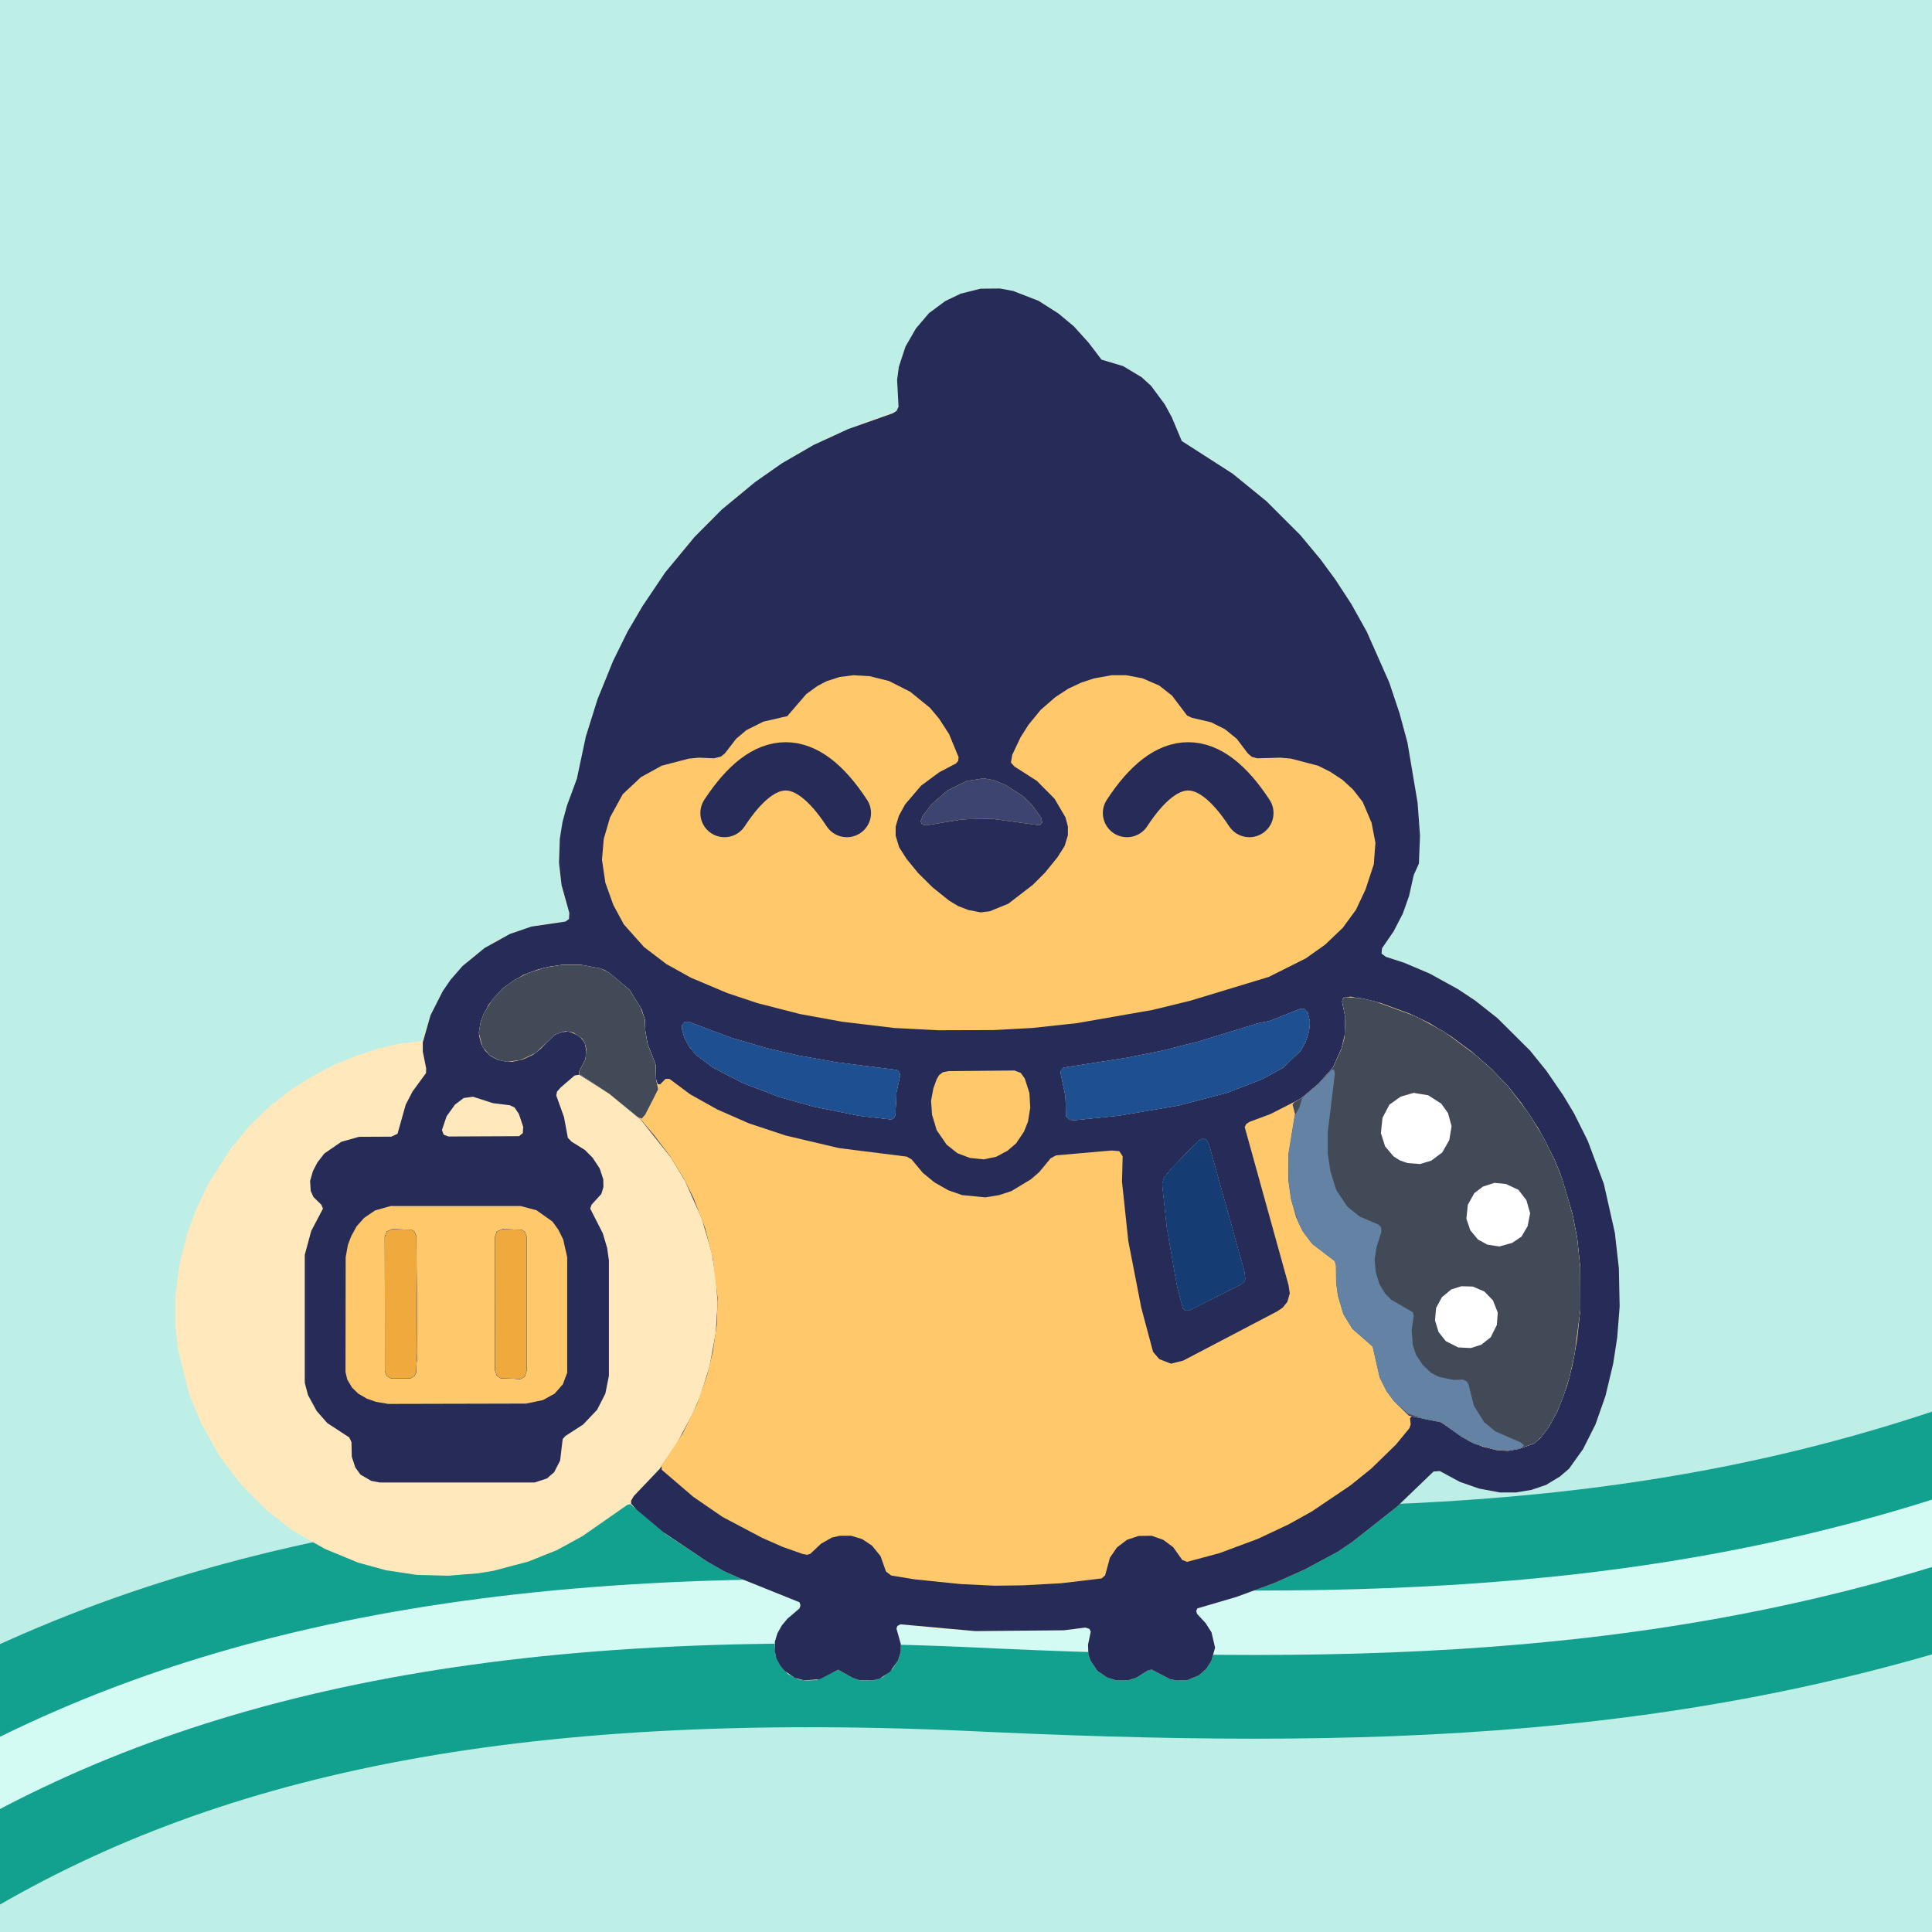
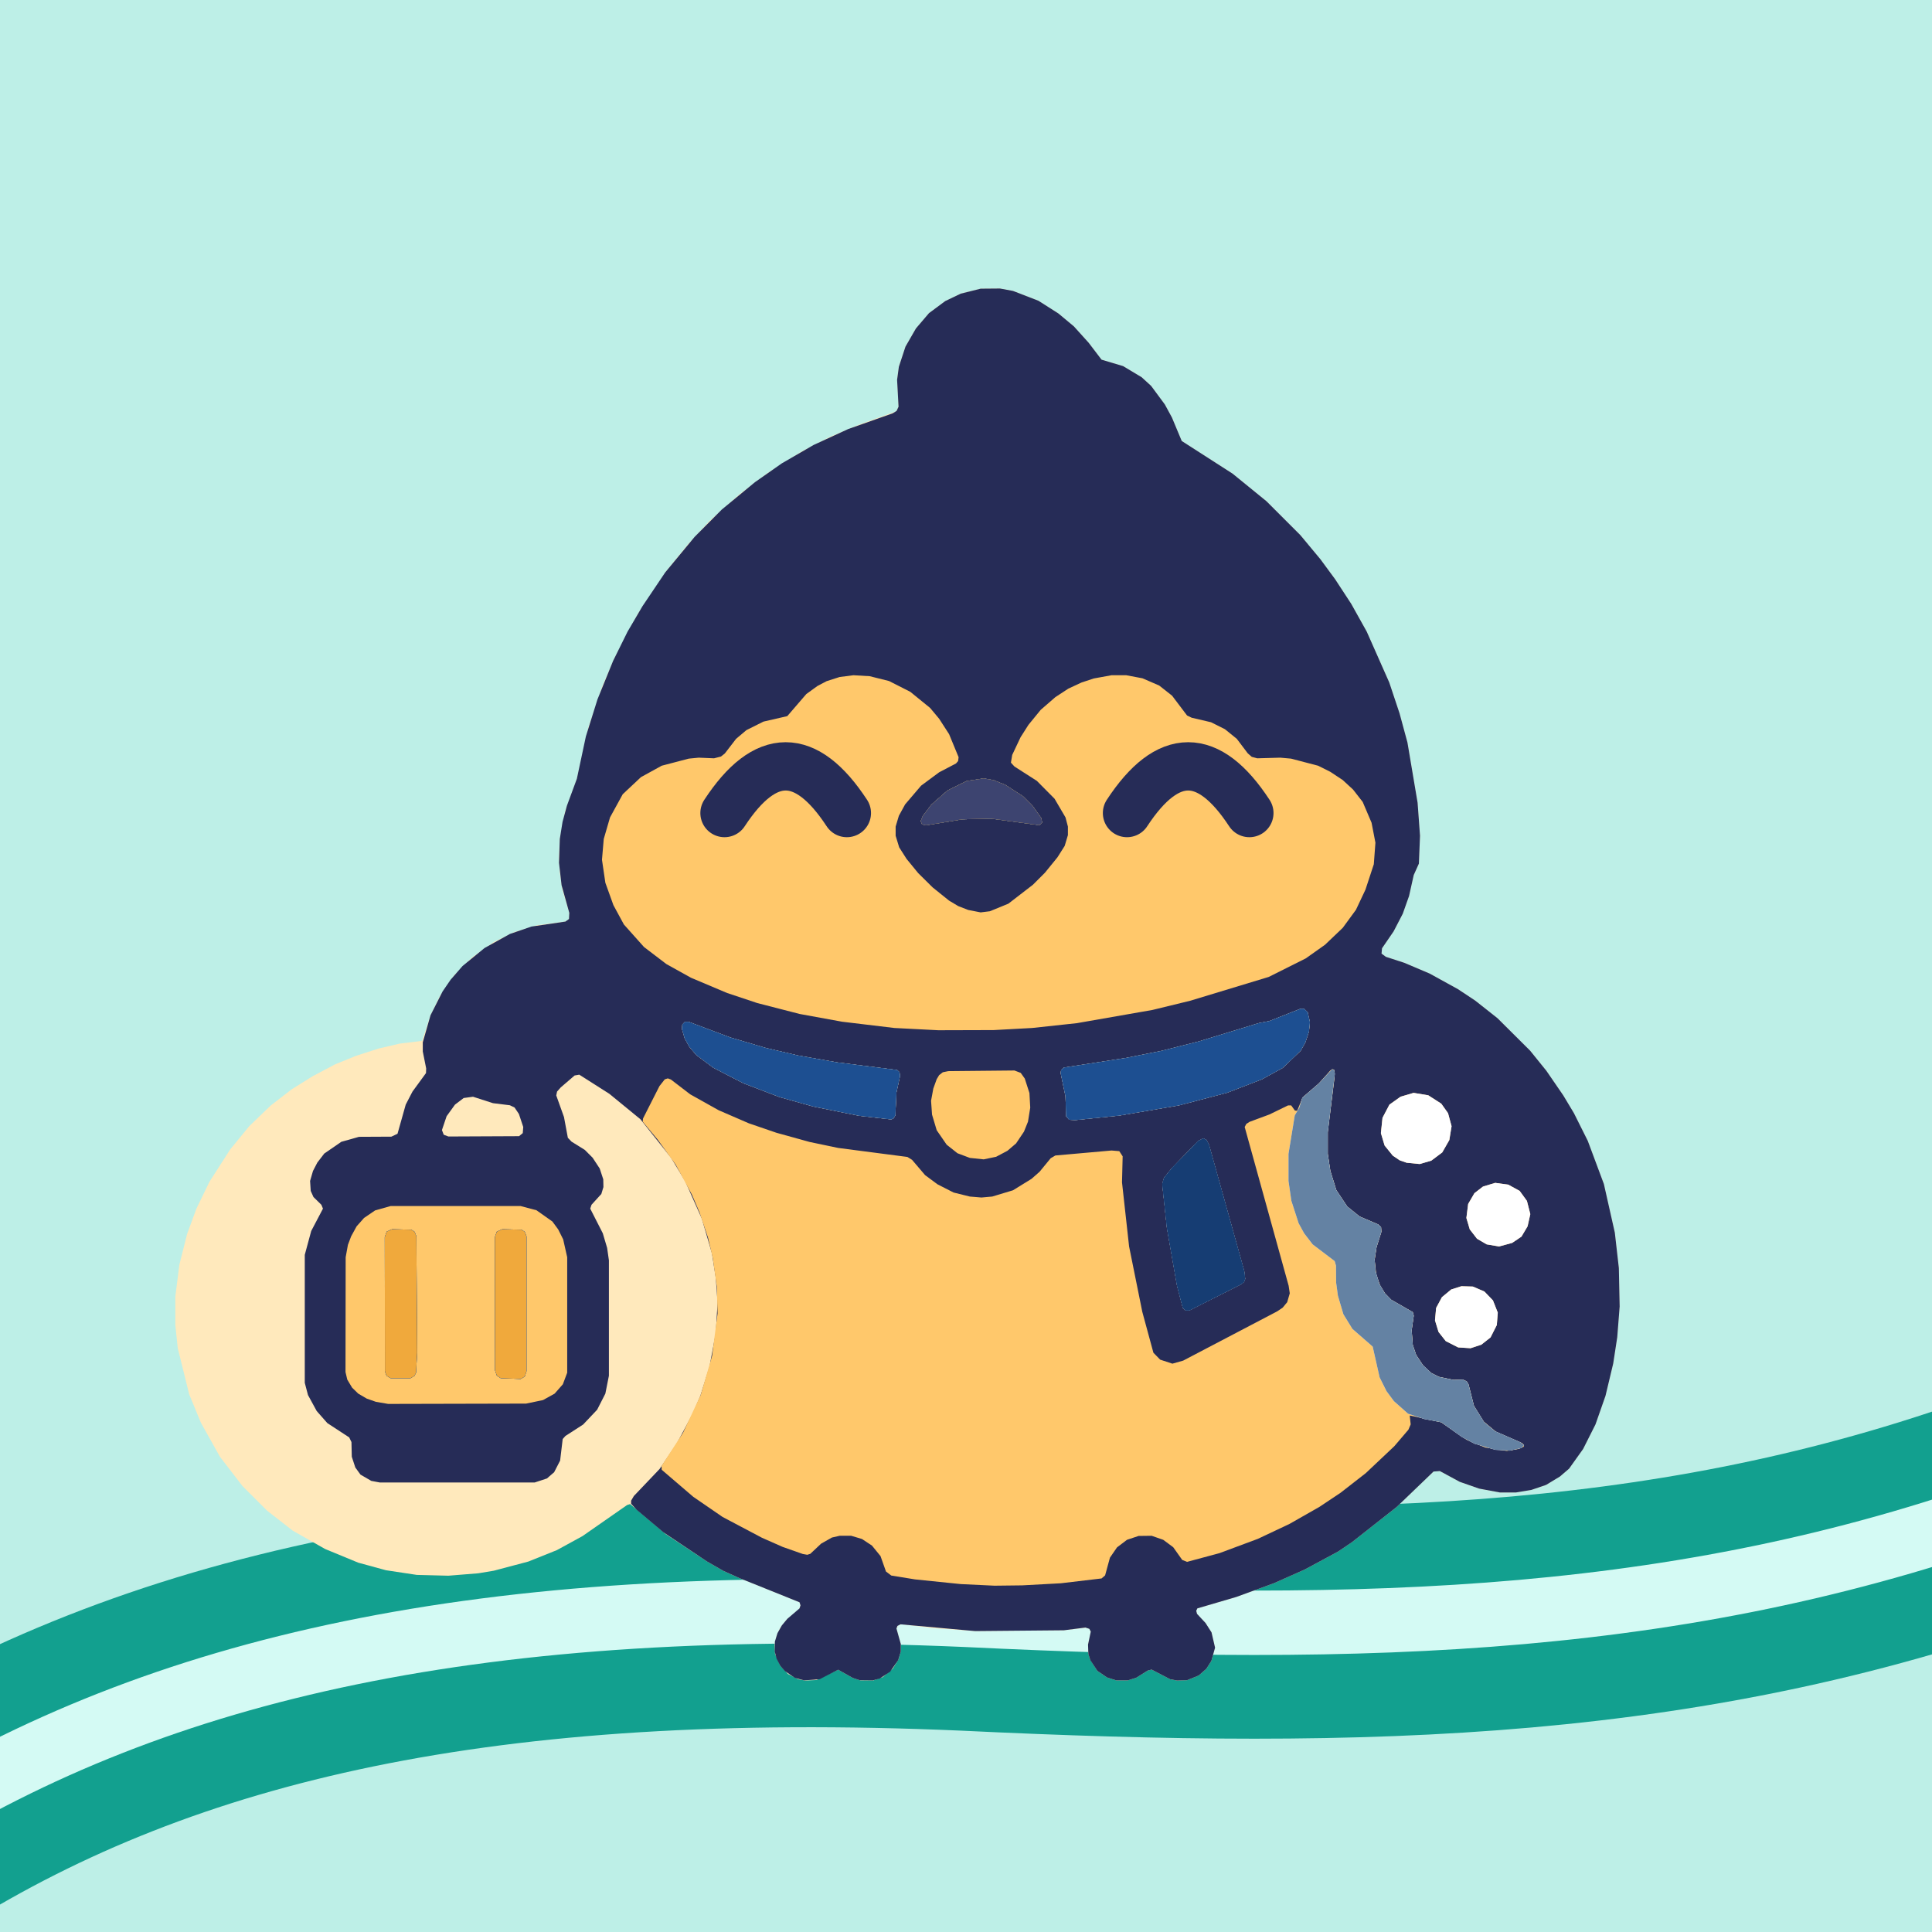
<svg xmlns="http://www.w3.org/2000/svg" width="120" height="120" viewBox="0 0 120 120">
  <rect x="0" y="0" width="120" height="120" fill="#BDEFE7" />
  <path d="M-6 113.5 C10 103.5 30 99 60 100.3 C85 101.5 105 101 126 93.2" stroke="#12A08F" stroke-width="14.4" fill="none" stroke-linecap="round" />
  <path d="M-6 113.5 C10 103.5 30 99 60 100.3 C85 101.5 105 101 126 93.2" stroke="#D4FAF4" stroke-width="4" fill="none" stroke-linecap="round" />
  <path d="M73.73 104.36 L73.11 104.38 L72.68 104.3 L71.53 103.7 L71.29 103.76 L70.57 104.21 L70.05 104.37 L69.33 104.37 L68.76 104.19 L68.16 103.78 L67.7 103.06 L67.59 102.68 L67.58 102.15 L67.75 101.34 L67.66 101.17 L67.46 101.1 L66.08 101.26 L60.57 101.31 L57.89 101.12 L56.03 100.89 L55.79 100.94 L55.68 101.15 L55.95 102.11 L55.95 102.58 L55.81 103.06 L55.45 103.65 L54.83 104.17 L54.26 104.37 L53.44 104.37 L52.97 104.22 L52.06 103.71 L50.72 104.35 L50 104.38 L49.57 104.3 L48.95 103.98 L48.47 103.48 L48.14 102.73 L48.11 102.15 L48.22 101.63 L48.46 101.1 L48.88 100.57 L49.63 99.95 L49.72 99.71 L49.66 99.52 L45.93 98.02 L44.93 97.57 L43.92 96.99 L41.34 95.28 L39.14 93.42 L38.95 93.48 L36.18 95.41 L34.59 96.28 L32.82 96.99 L30.67 97.56 L29.71 97.72 L27.85 97.87 L25.89 97.82 L23.97 97.53 L22.25 97.06 L20.19 96.21 L18.18 95.07 L16.59 93.83 L15.06 92.3 L13.66 90.48 L12.48 88.37 L11.75 86.6 L11.04 83.73 L10.89 82.3 L10.89 80.53 L11.14 78.56 L11.62 76.65 L12.2 75.07 L13.01 73.4 L14.3 71.39 L15.48 69.95 L16.82 68.66 L18.13 67.65 L19.43 66.84 L20.81 66.11 L22.11 65.58 L23.54 65.12 L24.83 64.82 L26.22 64.65 L26.74 63.06 L27.32 61.87 L28.21 60.57 L29.33 59.46 L30.67 58.51 L31.96 57.89 L33.4 57.46 L35.12 57.24 L35.34 57.08 L35.36 56.7 L34.93 55.26 L34.77 54.21 L34.71 53.3 L34.77 52.11 L35.1 50.38 L35.83 48.37 L36.55 45.17 L37.41 42.63 L38.17 40.86 L39.61 38.13 L41.43 35.41 L42.73 33.81 L44.09 32.34 L45.93 30.7 L47.66 29.39 L49.81 28.03 L51.58 27.12 L53.4 26.36 L55.66 25.55 L55.81 25.26 L55.72 23.54 L55.84 22.73 L56.24 21.53 L56.89 20.4 L57.7 19.45 L58.71 18.7 L59.67 18.24 L60.91 17.93 L62.11 17.92 L62.92 18.07 L64.5 18.68 L65.74 19.47 L66.7 20.27 L67.62 21.29 L68.42 22.34 L69.76 22.74 L70.91 23.43 L71.5 23.97 L72.35 25.12 L72.79 25.93 L73.4 27.39 L76.56 29.42 L78.66 31.13 L80.77 33.24 L82.01 34.73 L82.93 35.98 L83.93 37.51 L84.89 39.23 L86.29 42.39 L86.93 44.31 L87.42 46.12 L88.05 49.86 L88.2 51.91 L88.13 53.64 L87.81 54.35 L87.52 55.65 L87.13 56.75 L86.56 57.85 L85.84 58.9 L85.81 59.23 L86.08 59.43 L87.22 59.8 L88.8 60.47 L90.56 61.44 L91.63 62.15 L93.01 63.24 L95.04 65.26 L96.05 66.51 L97.1 68.04 L97.76 69.14 L98.62 70.86 L99.62 73.54 L100.3 76.56 L100.55 78.76 L100.6 81.15 L100.45 83.06 L100.2 84.69 L99.72 86.7 L99.1 88.47 L98.33 90 L97.46 91.22 L96.89 91.71 L96.03 92.23 L95.12 92.54 L94.16 92.7 L93.16 92.7 L91.87 92.46 L90.67 92.04 L89.43 91.37 L89.04 91.4 L86.75 93.6 L83.97 95.79 L83.11 96.37 L81.05 97.48 L79.14 98.33 L76.79 99.19 L74.37 99.9 L74.3 100.05 L74.35 100.24 L74.88 100.81 L75.25 101.39 L75.47 102.34 L75.24 103.16 L74.93 103.65 L74.45 104.07 Z" fill="#FFE9BC" fill-rule="evenodd" />
  <path d="M73.73 104.36 L73.11 104.38 L72.68 104.3 L71.53 103.7 L71.29 103.76 L70.57 104.21 L70.05 104.37 L69.33 104.37 L68.76 104.19 L68.16 103.78 L67.72 103.11 L67.6 102.73 L67.58 102.15 L67.75 101.34 L67.66 101.17 L67.42 101.09 L66.08 101.26 L60.57 101.31 L55.93 100.89 L55.74 100.99 L55.68 101.15 L55.95 102.11 L55.95 102.58 L55.79 103.11 L55.29 103.83 L54.64 104.26 L54.21 104.37 L53.4 104.36 L52.97 104.22 L52.06 103.71 L50.91 104.3 L49.95 104.37 L49.38 104.22 L48.76 103.8 L48.47 103.48 L48.23 103.01 L48.12 102.58 L48.13 101.96 L48.29 101.44 L48.56 100.96 L48.9 100.55 L49.66 99.9 L49.72 99.71 L49.66 99.52 L45.93 98.02 L44.93 97.57 L43.92 96.99 L41.2 95.17 L39.55 93.78 L39.2 93.4 L39.2 93.21 L39.37 92.92 L40.97 91.24 L42.03 89.67 L43.03 87.8 L43.5 86.7 L44.07 84.88 L44.46 82.78 L44.57 80.91 L44.46 79.38 L44.22 77.85 L43.59 75.69 L42.55 73.35 L41.68 71.91 L39.78 69.52 L37.85 67.94 L35.98 66.75 L35.69 66.8 L34.83 67.54 L34.6 67.8 L34.55 68.04 L35.03 69.38 L35.27 70.67 L35.5 70.91 L36.32 71.42 L36.81 71.91 L37.25 72.58 L37.47 73.25 L37.48 73.73 L37.35 74.16 L36.74 74.83 L36.66 75.07 L37.44 76.6 L37.71 77.51 L37.82 78.28 L37.82 85.45 L37.6 86.56 L37.09 87.56 L36.22 88.48 L35.12 89.19 L34.95 89.38 L34.79 90.72 L34.42 91.44 L33.97 91.83 L33.21 92.08 L23.59 92.08 L23.06 91.98 L22.39 91.59 L22.07 91.15 L21.85 90.48 L21.83 89.57 L21.69 89.28 L20.33 88.39 L19.67 87.64 L19.13 86.65 L18.93 85.89 L18.93 77.94 L19.33 76.46 L20.06 75.07 L19.96 74.83 L19.47 74.35 L19.3 73.97 L19.26 73.35 L19.44 72.73 L19.71 72.21 L20.14 71.65 L21.2 70.92 L22.3 70.61 L24.31 70.6 L24.69 70.42 L25.2 68.61 L25.62 67.8 L26.46 66.65 L26.47 66.36 L26.26 65.31 L26.26 64.74 L26.74 63.06 L27.49 61.58 L27.99 60.85 L28.73 60 L30.1 58.88 L31.67 58.01 L33.01 57.55 L35.12 57.24 L35.34 57.08 L35.36 56.7 L34.88 54.98 L34.72 53.59 L34.77 52.11 L34.94 51.05 L35.21 50.05 L35.83 48.37 L36.39 45.74 L37.11 43.44 L38.08 41.05 L38.98 39.23 L39.9 37.66 L41.32 35.55 L43.14 33.35 L44.83 31.65 L46.89 29.95 L48.56 28.78 L50.53 27.64 L52.68 26.65 L55.45 25.67 L55.69 25.52 L55.81 25.26 L55.72 23.59 L55.83 22.78 L56.24 21.53 L56.89 20.4 L57.7 19.45 L58.71 18.7 L59.67 18.24 L60.91 17.93 L62.11 17.92 L62.92 18.07 L64.5 18.68 L65.74 19.47 L66.7 20.27 L67.62 21.29 L68.42 22.34 L69.76 22.74 L70.91 23.43 L71.5 23.97 L72.35 25.12 L72.79 25.93 L73.4 27.39 L76.56 29.42 L78.66 31.13 L80.77 33.24 L82.01 34.73 L82.93 35.98 L83.93 37.51 L84.89 39.23 L86.29 42.39 L86.93 44.31 L87.42 46.12 L88.05 49.86 L88.2 51.91 L88.13 53.64 L87.81 54.35 L87.52 55.65 L87.13 56.75 L86.56 57.85 L85.84 58.9 L85.81 59.23 L86.08 59.43 L87.22 59.8 L88.8 60.47 L90.56 61.44 L91.63 62.15 L93.01 63.24 L95.04 65.26 L96.05 66.51 L97.1 68.04 L97.76 69.14 L98.62 70.86 L99.62 73.54 L100.3 76.56 L100.55 78.76 L100.6 81.15 L100.45 83.06 L100.2 84.69 L99.72 86.7 L99.1 88.47 L98.33 90 L97.46 91.22 L96.89 91.71 L96.03 92.23 L95.12 92.54 L94.16 92.7 L93.16 92.7 L91.87 92.46 L90.67 92.04 L89.43 91.37 L89.04 91.4 L86.75 93.6 L83.97 95.79 L83.11 96.37 L81.05 97.48 L79.14 98.33 L76.79 99.19 L74.37 99.9 L74.3 100.05 L74.35 100.24 L74.88 100.81 L75.25 101.39 L75.47 102.34 L75.24 103.16 L74.93 103.65 L74.45 104.07 Z M32.24 70.57 L32.47 70.38 L32.5 70 L32.23 69.19 L31.96 68.79 L31.67 68.65 L30.62 68.52 L29.38 68.12 L28.8 68.2 L28.26 68.61 L27.74 69.33 L27.45 70.19 L27.56 70.48 L27.85 70.59 Z" fill="#262C57" fill-rule="evenodd" />
-   <path d="M61.72 63.98 L58.28 63.99 L55.55 63.85 L52.3 63.46 L49.67 62.98 L47.03 62.3 L45.17 61.68 L42.92 60.73 L41.39 59.88 L40 58.82 L38.75 57.42 L38.1 56.22 L37.6 54.83 L37.39 53.4 L37.5 52.11 L37.89 50.77 L38.68 49.33 L39.81 48.27 L41.1 47.56 L42.78 47.12 L43.4 47.06 L44.35 47.1 L44.78 46.99 L45.02 46.8 L45.72 45.89 L46.36 45.35 L47.42 44.82 L48.9 44.48 L50.08 43.11 L50.77 42.61 L51.34 42.31 L52.15 42.05 L53.01 41.94 L54.02 42 L55.22 42.3 L56.54 42.97 L57.77 43.97 L58.33 44.64 L58.95 45.6 L59.54 47.03 L59.51 47.27 L59.38 47.42 L58.33 47.97 L57.21 48.8 L56.22 49.96 L55.83 50.67 L55.63 51.34 L55.63 51.91 L55.85 52.63 L56.31 53.35 L57.03 54.23 L57.93 55.12 L58.95 55.94 L59.52 56.28 L60.14 56.52 L60.91 56.67 L61.48 56.6 L62.63 56.13 L64.16 54.95 L64.9 54.21 L65.68 53.25 L66.13 52.54 L66.33 51.87 L66.33 51.34 L66.18 50.77 L65.5 49.61 L64.4 48.5 L63.01 47.61 L62.79 47.37 L62.87 46.89 L63.39 45.79 L63.88 45.02 L64.64 44.09 L65.55 43.3 L66.36 42.77 L67.18 42.39 L67.94 42.14 L69.04 41.94 L69.95 41.94 L70.96 42.13 L72 42.58 L72.8 43.21 L73.73 44.44 L74.02 44.58 L75.22 44.86 L76.08 45.29 L76.82 45.89 L77.5 46.79 L77.75 47.01 L78.09 47.1 L79.52 47.06 L80.19 47.12 L81.87 47.56 L82.63 47.94 L83.4 48.45 L84.04 49.04 L84.64 49.81 L85.19 51.1 L85.43 52.34 L85.33 53.68 L84.81 55.26 L84.22 56.51 L83.4 57.63 L82.3 58.68 L81.1 59.53 L78.8 60.68 L73.92 62.16 L71.58 62.73 L66.89 63.55 L64.11 63.85 Z M64.55 51.25 L61.53 50.84 L59.76 50.89 L57.51 51.26 L57.27 51.2 L57.19 51 L57.32 50.68 L57.85 49.98 L58.85 49.1 L60.05 48.51 L61.1 48.35 L61.72 48.46 L62.44 48.75 L63.54 49.46 L64.13 50.05 L64.67 50.81 L64.73 51.1 Z M63.49 98.47 L61.77 98.49 L59.67 98.39 L56.84 98.1 L55.36 97.86 L55.03 97.61 L54.69 96.65 L54.16 96 L53.54 95.59 L52.87 95.39 L52.15 95.39 L51.67 95.5 L51 95.88 L50.33 96.51 L50.14 96.57 L49.86 96.52 L48.61 96.08 L47.32 95.51 L44.88 94.22 L43.06 92.97 L41.1 91.29 L41.09 91.05 L42.4 89.04 L43.29 87.22 L43.91 85.45 L44.27 83.97 L44.52 82.3 L44.57 80.62 L44.27 78.13 L43.79 76.27 L43.09 74.45 L42.49 73.23 L41.63 71.83 L40.64 70.53 L39.81 69.54 L38.9 68.74 L37.46 67.66 L35.98 66.7 L35.97 66.56 L36.36 65.79 L36.43 65.36 L36.32 64.78 L35.98 64.34 L35.31 64.06 L34.74 64.13 L34.34 64.35 L33.61 65.12 L33.11 65.51 L32.49 65.8 L31.82 65.95 L30.91 65.82 L30.48 65.6 L30.13 65.26 L29.89 64.83 L29.75 64.31 L29.87 63.44 L30.36 62.39 L31.23 61.39 L32.49 60.56 L33.4 60.22 L34.16 60.03 L34.93 59.93 L36.08 59.93 L37.56 60.24 L39.09 61.47 L39.87 62.73 L40.06 63.35 L40.08 64.02 L40.22 64.83 L40.72 66.12 L40.75 67.03 L40.86 67.34 L41 67.35 L41.34 67.01 L41.58 67.01 L42.87 67.97 L44.55 68.91 L46.51 69.77 L48.8 70.53 L52.11 71.31 L56.32 71.84 L56.62 72.01 L57.32 72.85 L58.04 73.44 L58.9 73.93 L59.76 74.23 L61.2 74.37 L62.06 74.23 L62.82 73.98 L64.03 73.25 L64.55 72.8 L65.26 71.94 L65.6 71.76 L69.04 71.46 L69.52 71.5 L69.73 71.82 L69.69 73.4 L70.08 77.08 L70.89 81.24 L71.62 83.97 L72.01 84.42 L72.73 84.7 L73.49 84.51 L79.33 81.45 L79.67 81.22 L79.96 80.86 L80.11 80.33 L80.03 79.81 L77.31 70 L77.41 69.81 L77.61 69.68 L78.9 69.2 L80.81 68.23 L81.91 67.3 L82.78 66.33 L83.32 65.12 L83.55 64.16 L83.56 63.16 L83.36 62.2 L83.44 61.98 L83.88 61.9 L85.74 62.29 L87.56 62.96 L88.76 63.53 L90.1 64.35 L91.39 65.3 L92.65 66.41 L93.68 67.49 L94.5 68.52 L95.56 70.1 L96.56 72.04 L96.9 72.87 L97.66 75.36 L97.96 76.89 L98.15 78.71 L98.15 81.39 L97.96 83.21 L97.66 84.83 L97.33 86.08 L96.73 87.66 L96.24 88.56 L95.67 89.33 L95.26 89.67 L94.31 90 L93.64 90.12 L92.92 90.06 L92.11 89.86 L91.29 89.53 L89.47 88.32 L87.7 87.95 L87.58 88.09 L87.62 88.47 L87.54 88.71 L86.7 89.73 L85.17 91.22 L83.88 92.26 L81.48 93.88 L80.02 94.69 L78.13 95.58 L75.74 96.47 L73.73 97.01 L73.43 96.89 L72.87 96.1 L72.25 95.64 L71.53 95.39 L70.72 95.4 L70 95.64 L69.38 96.11 L68.94 96.75 L68.64 97.85 L68.42 98.04 L65.89 98.34 Z M66.79 69.57 L66.41 69.55 L66.22 69.33 L66.18 68.09 L65.88 66.65 L65.91 66.46 L66.08 66.31 L69.95 65.71 L72.15 65.27 L74.45 64.69 L78.18 63.55 L78.85 63.42 L80.77 62.66 L81 62.66 L81.22 62.87 L81.36 63.49 L81.3 64.07 L81.08 64.74 L80.79 65.26 L79.67 66.33 L78.37 67.04 L76.22 67.87 L73.21 68.66 L69.52 69.29 Z M55.36 69.53 L53.35 69.3 L50.53 68.73 L48.42 68.14 L46.17 67.28 L44.31 66.32 L43.25 65.53 L42.82 65.02 L42.53 64.5 L42.36 63.92 L42.38 63.64 L42.54 63.47 L42.78 63.47 L45.36 64.44 L47.56 65.09 L49.57 65.56 L52.01 65.99 L55.72 66.46 L55.87 66.6 L55.9 66.84 L55.68 67.85 L55.61 69.28 L55.5 69.46 Z M61.1 72.01 L60.24 71.92 L59.47 71.63 L58.8 71.1 L58.18 70.2 L57.89 69.23 L57.83 68.37 L57.97 67.61 L58.18 67.03 L58.33 66.78 L58.56 66.6 L58.9 66.53 L63.01 66.49 L63.4 66.64 L63.65 66.99 L63.94 67.89 L63.99 68.8 L63.85 69.67 L63.6 70.29 L63.11 71.02 L62.57 71.48 L61.87 71.85 Z M73.88 81.39 L73.64 81.39 L73.47 81.24 L73.11 79.86 L72.48 76.27 L72.19 73.54 L72.3 73.16 L72.8 72.54 L74.43 70.86 L74.74 70.71 L74.94 70.81 L75.09 71.1 L77.28 78.95 L77.34 79.43 L77.27 79.62 L77.1 79.76 Z" fill="#FFC86B" fill-rule="evenodd" />
+   <path d="M61.72 63.98 L58.28 63.99 L55.55 63.85 L52.3 63.46 L49.67 62.98 L47.03 62.3 L45.17 61.68 L42.92 60.73 L41.39 59.88 L40 58.82 L38.75 57.42 L38.1 56.22 L37.6 54.83 L37.39 53.4 L37.5 52.11 L37.89 50.77 L38.68 49.33 L39.81 48.27 L41.1 47.56 L42.78 47.12 L43.4 47.06 L44.35 47.1 L44.78 46.99 L45.02 46.8 L45.72 45.89 L46.36 45.35 L47.42 44.82 L48.9 44.48 L50.08 43.11 L50.77 42.61 L51.34 42.31 L52.15 42.05 L53.01 41.94 L54.02 42 L55.22 42.3 L56.54 42.97 L57.77 43.97 L58.33 44.64 L58.95 45.6 L59.54 47.03 L59.51 47.27 L59.38 47.42 L58.33 47.97 L57.21 48.8 L56.22 49.96 L55.83 50.67 L55.63 51.34 L55.63 51.91 L55.85 52.63 L56.31 53.35 L57.03 54.23 L57.93 55.12 L58.95 55.94 L59.52 56.28 L60.14 56.52 L60.91 56.67 L61.48 56.6 L62.63 56.13 L64.16 54.95 L64.9 54.21 L65.68 53.25 L66.13 52.54 L66.33 51.87 L66.33 51.34 L66.18 50.77 L65.5 49.61 L64.4 48.5 L63.01 47.61 L62.79 47.37 L62.87 46.89 L63.39 45.79 L63.88 45.02 L64.64 44.09 L65.55 43.3 L66.36 42.77 L67.18 42.39 L67.94 42.14 L69.04 41.94 L69.95 41.94 L70.96 42.13 L72 42.58 L72.8 43.21 L73.73 44.44 L74.02 44.58 L75.22 44.86 L76.08 45.29 L76.82 45.89 L77.5 46.79 L77.75 47.01 L78.09 47.1 L79.52 47.06 L80.19 47.12 L81.87 47.56 L82.63 47.94 L83.4 48.45 L84.04 49.04 L84.64 49.81 L85.19 51.1 L85.43 52.34 L85.33 53.68 L84.81 55.26 L84.22 56.51 L83.4 57.63 L82.3 58.68 L81.1 59.53 L78.8 60.68 L73.92 62.16 L71.58 62.73 L66.89 63.55 L64.11 63.85 Z M64.55 51.25 L61.53 50.84 L59.76 50.89 L57.51 51.26 L57.27 51.2 L57.19 51 L57.32 50.68 L57.85 49.98 L58.85 49.1 L60.05 48.51 L61.1 48.35 L61.72 48.46 L62.44 48.75 L63.54 49.46 L64.13 50.05 L64.67 50.81 L64.73 51.1 Z M66.79 69.57 L66.41 69.55 L66.22 69.33 L66.18 68.09 L65.88 66.65 L65.91 66.46 L66.08 66.31 L69.95 65.71 L72.15 65.27 L74.45 64.69 L78.18 63.55 L78.85 63.42 L80.77 62.66 L81 62.66 L81.22 62.87 L81.36 63.49 L81.3 64.07 L81.08 64.74 L80.79 65.26 L79.67 66.33 L78.37 67.04 L76.22 67.87 L73.21 68.66 L69.52 69.29 Z M55.36 69.53 L53.35 69.3 L50.53 68.73 L48.42 68.14 L46.17 67.28 L44.31 66.32 L43.25 65.53 L42.82 65.02 L42.53 64.5 L42.36 63.92 L42.38 63.64 L42.54 63.47 L42.78 63.47 L45.36 64.44 L47.56 65.09 L49.57 65.56 L52.01 65.99 L55.72 66.46 L55.87 66.6 L55.9 66.84 L55.68 67.85 L55.61 69.28 L55.5 69.46 Z M63.49 98.47 L61.77 98.49 L59.67 98.39 L56.84 98.1 L55.36 97.86 L55.03 97.61 L54.69 96.65 L54.16 96 L53.54 95.59 L52.87 95.39 L52.15 95.39 L51.67 95.5 L51 95.88 L50.33 96.51 L50.14 96.57 L49.86 96.52 L48.61 96.08 L47.32 95.51 L44.88 94.22 L43.06 92.97 L41.1 91.29 L41.09 91.05 L42.42 89 L43.52 86.65 L44.23 84.21 L44.57 81.58 L44.52 79.9 L44.27 78.13 L43.98 76.89 L43.45 75.31 L42.98 74.21 L41.97 72.34 L40.87 70.81 L39.92 69.67 L39.94 69.47 L40.96 67.46 L41.29 67.04 L41.48 66.98 L41.67 67.05 L42.87 67.97 L44.64 68.96 L46.51 69.77 L48.23 70.36 L50.29 70.93 L52.06 71.3 L56.36 71.86 L56.65 72.04 L57.46 72.99 L58.23 73.56 L59.23 74.07 L60.24 74.32 L60.96 74.38 L61.63 74.32 L62.92 73.93 L64.07 73.22 L64.57 72.78 L65.26 71.94 L65.55 71.77 L69.04 71.46 L69.52 71.5 L69.73 71.82 L69.69 73.44 L70.13 77.42 L70.95 81.48 L71.64 84.02 L72.06 84.45 L72.82 84.7 L73.49 84.51 L79.33 81.45 L79.67 81.22 L79.95 80.88 L80.11 80.33 L80.04 79.86 L77.31 70 L77.41 69.81 L77.61 69.68 L78.85 69.22 L80 68.66 L80.2 68.66 L80.43 68.98 L80.57 68.99 L80.91 68.16 L81.91 67.3 L82.63 66.49 L82.78 66.4 L82.87 66.46 L82.89 66.94 L82.47 70.29 L82.47 71.67 L82.63 72.73 L83 73.92 L83.68 74.94 L84.45 75.56 L85.6 76.05 L85.78 76.22 L85.8 76.51 L85.5 77.46 L85.38 78.28 L85.49 79.19 L85.73 79.86 L86.03 80.34 L86.41 80.73 L87.75 81.5 L87.81 81.72 L87.68 82.63 L87.75 83.54 L87.96 84.16 L88.42 84.85 L88.9 85.28 L89.38 85.52 L90.29 85.71 L90.86 85.69 L91.1 85.8 L91.21 85.98 L91.55 87.32 L92.15 88.29 L92.92 88.93 L94.55 89.64 L94.66 89.76 L94.64 89.86 L94.31 90 L93.59 90.12 L92.25 89.91 L91.1 89.43 L89.52 88.34 L87.56 87.92 L87.62 88.47 L87.48 88.8 L86.6 89.83 L84.83 91.5 L83.25 92.73 L81.96 93.59 L80.1 94.65 L78.13 95.58 L75.74 96.47 L73.73 97.01 L73.43 96.89 L72.87 96.1 L72.25 95.64 L71.53 95.39 L70.72 95.4 L70 95.64 L69.38 96.11 L68.94 96.75 L68.64 97.85 L68.42 98.04 L65.89 98.34 Z M61.1 72.01 L60.24 71.92 L59.47 71.63 L58.8 71.1 L58.18 70.2 L57.89 69.23 L57.83 68.37 L57.97 67.61 L58.18 67.03 L58.33 66.78 L58.56 66.6 L58.9 66.53 L63.01 66.49 L63.4 66.64 L63.65 66.99 L63.94 67.89 L63.99 68.8 L63.85 69.67 L63.6 70.29 L63.11 71.02 L62.57 71.48 L61.87 71.85 Z M88.18 72.3 L87.37 72.22 L86.94 72.07 L86.51 71.78 L86 71.15 L85.77 70.38 L85.87 69.43 L86.3 68.61 L86.99 68.12 L87.8 67.88 L88.71 68.03 L89.52 68.55 L89.94 69.14 L90.16 69.95 L90.02 70.81 L89.58 71.58 L88.9 72.09 Z M73.88 81.39 L73.64 81.39 L73.47 81.24 L73.11 79.86 L72.48 76.27 L72.19 73.54 L72.3 73.16 L72.8 72.54 L74.43 70.86 L74.74 70.71 L74.94 70.81 L75.09 71.1 L77.28 78.95 L77.34 79.43 L77.27 79.62 L77.1 79.76 Z M93.11 77.42 L92.34 77.29 L91.74 76.94 L91.29 76.36 L91.08 75.65 L91.19 74.78 L91.58 74.11 L92.11 73.7 L92.87 73.47 L93.68 73.58 L94.39 73.97 L94.84 74.59 L95.05 75.41 L94.88 76.17 L94.5 76.81 L93.92 77.2 Z M91.34 83.74 L90.57 83.69 L89.8 83.3 L89.35 82.73 L89.13 82.01 L89.2 81.24 L89.56 80.57 L90.14 80.09 L90.77 79.89 L91.48 79.91 L92.2 80.22 L92.73 80.77 L93.03 81.53 L92.97 82.3 L92.58 83.07 L92.01 83.52 Z" fill="#FFC86B" fill-rule="evenodd" />
  <path d="M32.68 87.18 L24.11 87.2 L23.35 87.07 L22.78 86.87 L22.25 86.56 L21.87 86.19 L21.57 85.69 L21.46 85.22 L21.47 78.09 L21.61 77.32 L21.81 76.79 L22.15 76.17 L22.61 75.65 L23.3 75.18 L24.26 74.91 L32.34 74.91 L33.32 75.17 L34.31 75.87 L34.67 76.36 L34.98 76.98 L35.23 78.09 L35.23 85.26 L34.96 85.98 L34.45 86.56 L33.73 86.96 Z" fill="#FFC86B" fill-rule="evenodd" />
-   <path d="M64.55 51.25 L61.53 50.84 L59.76 50.89 L57.51 51.26 L57.27 51.2 L57.19 51 L57.32 50.68 L57.85 49.98 L58.85 49.1 L60.05 48.51 L61.1 48.35 L61.72 48.46 L62.44 48.75 L63.54 49.46 L64.13 50.05 L64.67 50.81 L64.73 51.1 Z M39.86 69.48 L39.62 69.39 L37.85 67.94 L35.98 66.71 L35.97 66.56 L36.36 65.79 L36.42 65.17 L36.32 64.78 L36.14 64.5 L35.6 64.13 L35.12 64.05 L34.5 64.25 L33.25 65.41 L32.34 65.84 L31.48 65.95 L30.96 65.84 L30.43 65.56 L29.97 65.02 L29.74 64.16 L29.85 63.49 L30.04 62.97 L30.57 62.1 L31.2 61.41 L31.96 60.86 L32.82 60.43 L33.88 60.09 L34.88 59.93 L36.12 59.93 L37.32 60.15 L37.85 60.42 L39.1 61.48 L39.77 62.54 L40.05 63.3 L40.08 64.02 L40.22 64.83 L40.72 66.12 L40.75 67.03 L40.88 67.66 L40.08 69.23 Z M93.78 90.1 L92.87 90.05 L91.58 89.67 L90.81 89.26 L89.52 88.34 L87.51 87.94 L86.58 87.03 L86.12 86.41 L85.69 85.55 L85.26 83.64 L84 82.54 L83.44 81.63 L83.1 80.48 L82.99 79.67 L82.98 78.61 L82.9 78.33 L81.48 77.24 L80.9 76.46 L80.5 75.6 L80.18 74.45 L80.02 73.3 L80.03 71.67 L80.43 69.19 L80.28 68.61 L80.38 68.46 L80.86 68.19 L81.87 67.34 L82.81 66.27 L83.31 65.17 L83.51 64.45 L83.56 63.21 L83.36 62.2 L83.4 62.04 L83.54 61.93 L84.55 62 L85.41 62.2 L87.94 63.13 L89.71 64.09 L91.67 65.54 L92.68 66.44 L93.66 67.46 L94.98 69.19 L95.84 70.6 L96.57 72.06 L97.01 73.16 L97.67 75.41 L97.96 76.89 L98.15 78.71 L98.16 81.34 L97.8 84.11 L97.48 85.55 L97.1 86.75 L96.69 87.75 L96.15 88.71 L95.74 89.25 L95.31 89.65 L94.35 89.99 Z M66.79 69.57 L66.41 69.55 L66.22 69.33 L66.18 68.09 L65.88 66.65 L65.91 66.46 L66.08 66.31 L69.95 65.71 L72.15 65.27 L74.45 64.69 L78.18 63.55 L78.85 63.42 L80.77 62.66 L81 62.66 L81.22 62.87 L81.36 63.49 L81.3 64.07 L81.08 64.74 L80.79 65.26 L79.67 66.33 L78.37 67.04 L76.22 67.87 L73.21 68.66 L69.52 69.29 Z M55.36 69.53 L53.35 69.3 L50.53 68.73 L48.42 68.14 L46.17 67.28 L44.31 66.32 L43.25 65.53 L42.82 65.02 L42.53 64.5 L42.36 63.92 L42.38 63.64 L42.54 63.47 L42.78 63.47 L45.36 64.44 L47.56 65.09 L49.57 65.56 L52.01 65.99 L55.72 66.46 L55.87 66.6 L55.9 66.84 L55.68 67.85 L55.61 69.28 L55.5 69.46 Z M73.88 81.39 L73.64 81.39 L73.47 81.24 L73.11 79.86 L72.48 76.27 L72.19 73.54 L72.3 73.16 L72.8 72.54 L74.43 70.86 L74.74 70.71 L74.94 70.81 L75.09 71.1 L77.28 78.95 L77.34 79.43 L77.27 79.62 L77.1 79.76 Z M25.5 85.6 L24.26 85.6 L24.01 85.45 L23.91 85.17 L23.9 76.84 L24.02 76.5 L24.35 76.35 L25.55 76.38 L25.75 76.51 L25.86 76.79 L25.91 84.02 L25.84 85.26 L25.74 85.46 Z M32.34 85.65 L31.1 85.6 L30.86 85.44 L30.75 85.12 L30.74 76.84 L30.86 76.5 L31.2 76.35 L32.39 76.38 L32.59 76.51 L32.7 76.79 L32.7 85.17 L32.59 85.5 Z" fill="#FFFFFF" fill-rule="evenodd" />
-   <path d="M64.55 51.25 L61.53 50.84 L59.76 50.89 L57.51 51.26 L57.27 51.2 L57.19 51 L57.32 50.68 L57.85 49.98 L58.85 49.1 L60.05 48.51 L61.1 48.35 L61.72 48.46 L62.44 48.75 L63.54 49.46 L64.13 50.05 L64.67 50.81 L64.73 51.1 Z M39.86 69.48 L39.62 69.39 L37.85 67.94 L35.98 66.71 L35.97 66.56 L36.36 65.79 L36.42 65.17 L36.32 64.78 L36.14 64.5 L35.6 64.13 L35.12 64.05 L34.5 64.25 L33.25 65.41 L32.34 65.84 L31.48 65.95 L30.96 65.84 L30.43 65.56 L29.97 65.02 L29.74 64.16 L29.85 63.49 L30.04 62.97 L30.57 62.1 L31.2 61.41 L31.96 60.86 L32.82 60.43 L33.88 60.09 L34.88 59.93 L36.12 59.93 L37.32 60.15 L37.85 60.42 L39.1 61.48 L39.77 62.54 L40.05 63.3 L40.08 64.02 L40.22 64.83 L40.72 66.12 L40.75 67.03 L40.88 67.66 L40.08 69.23 Z M93.78 90.1 L92.87 90.05 L91.58 89.67 L90.81 89.26 L89.52 88.34 L87.51 87.94 L86.58 87.03 L86.12 86.41 L85.69 85.55 L85.26 83.64 L84 82.54 L83.44 81.63 L83.1 80.48 L82.99 79.67 L82.98 78.61 L82.9 78.33 L81.48 77.24 L80.9 76.46 L80.5 75.6 L80.18 74.45 L80.02 73.3 L80.03 71.67 L80.43 69.19 L80.28 68.61 L80.38 68.46 L80.86 68.19 L81.87 67.34 L82.81 66.27 L83.31 65.17 L83.51 64.45 L83.56 63.21 L83.36 62.2 L83.4 62.04 L83.54 61.93 L84.55 62 L85.41 62.2 L87.94 63.13 L89.71 64.09 L91.67 65.54 L92.68 66.44 L93.66 67.46 L94.98 69.19 L95.84 70.6 L96.57 72.06 L97.01 73.16 L97.67 75.41 L97.96 76.89 L98.15 78.71 L98.16 81.34 L97.8 84.11 L97.48 85.55 L97.1 86.75 L96.69 87.75 L96.15 88.71 L95.74 89.25 L95.31 89.65 L94.35 89.99 Z M66.79 69.57 L66.41 69.55 L66.22 69.33 L66.18 68.09 L65.88 66.65 L65.91 66.46 L66.08 66.31 L69.95 65.71 L72.15 65.27 L74.45 64.69 L78.18 63.55 L78.85 63.42 L80.77 62.66 L81 62.66 L81.22 62.87 L81.36 63.49 L81.3 64.07 L81.08 64.74 L80.79 65.26 L79.67 66.33 L78.37 67.04 L76.22 67.87 L73.21 68.66 L69.52 69.29 Z M55.36 69.53 L53.35 69.3 L50.53 68.73 L48.42 68.14 L46.17 67.28 L44.31 66.32 L43.25 65.53 L42.82 65.02 L42.53 64.5 L42.36 63.92 L42.38 63.64 L42.54 63.47 L42.78 63.47 L45.36 64.44 L47.56 65.09 L49.57 65.56 L52.01 65.99 L55.72 66.46 L55.87 66.6 L55.9 66.84 L55.68 67.85 L55.61 69.28 L55.5 69.46 Z M88.2 72.3 L88.9 72.09 L89.58 71.58 L90.02 70.81 L90.16 69.95 L89.94 69.14 L89.52 68.55 L88.71 68.03 L87.8 67.88 L86.99 68.12 L86.3 68.61 L85.87 69.43 L85.77 70.38 L86.03 71.2 L86.55 71.82 L86.94 72.07 L87.42 72.24 Z M73.88 81.39 L73.64 81.39 L73.47 81.24 L73.11 79.86 L72.48 76.27 L72.19 73.54 L72.3 73.16 L72.8 72.54 L74.43 70.86 L74.74 70.71 L74.94 70.81 L75.09 71.1 L77.28 78.95 L77.34 79.43 L77.27 79.62 L77.1 79.76 Z M93.13 77.42 L93.92 77.2 L94.5 76.81 L94.88 76.17 L95.04 75.36 L94.81 74.55 L94.31 73.9 L93.54 73.54 L92.82 73.47 L92.11 73.7 L91.57 74.11 L91.17 74.83 L91.08 75.69 L91.32 76.41 L91.8 76.99 L92.39 77.31 Z M25.5 85.6 L24.26 85.6 L24.01 85.45 L23.91 85.17 L23.9 76.84 L24.02 76.5 L24.35 76.35 L25.55 76.38 L25.75 76.51 L25.86 76.79 L25.91 84.02 L25.84 85.26 L25.74 85.46 Z M32.34 85.65 L31.1 85.6 L30.86 85.44 L30.75 85.12 L30.74 76.84 L30.86 76.5 L31.2 76.35 L32.39 76.38 L32.59 76.51 L32.7 76.79 L32.7 85.17 L32.59 85.5 Z M91.36 83.73 L92.01 83.52 L92.59 83.06 L92.97 82.3 L93.03 81.53 L92.73 80.77 L92.2 80.22 L91.48 79.91 L90.77 79.89 L90.14 80.09 L89.56 80.57 L89.2 81.24 L89.13 82.01 L89.35 82.73 L89.8 83.3 L90.57 83.69 Z" fill="#424957" fill-rule="evenodd" />
+   <path d="M64.55 51.25 L61.53 50.84 L59.76 50.89 L57.51 51.26 L57.27 51.2 L57.19 51 L57.32 50.68 L57.85 49.98 L58.85 49.1 L60.05 48.51 L61.1 48.35 L61.72 48.46 L62.44 48.75 L63.54 49.46 L64.13 50.05 L64.67 50.81 L64.73 51.1 Z M66.79 69.57 L66.41 69.55 L66.22 69.33 L66.18 68.09 L65.88 66.65 L65.91 66.46 L66.08 66.31 L69.95 65.71 L72.15 65.27 L74.45 64.69 L78.18 63.55 L78.85 63.42 L80.77 62.66 L81 62.66 L81.22 62.87 L81.36 63.49 L81.3 64.07 L81.08 64.74 L80.79 65.26 L79.67 66.33 L78.37 67.04 L76.22 67.87 L73.21 68.66 L69.52 69.29 Z M55.36 69.53 L53.35 69.3 L50.53 68.73 L48.42 68.14 L46.17 67.28 L44.31 66.32 L43.25 65.53 L42.82 65.02 L42.53 64.5 L42.36 63.92 L42.38 63.64 L42.54 63.47 L42.78 63.47 L45.36 64.44 L47.56 65.09 L49.57 65.56 L52.01 65.99 L55.72 66.46 L55.87 66.6 L55.9 66.84 L55.68 67.85 L55.61 69.28 L55.5 69.46 Z M93.78 90.1 L92.87 90.05 L91.58 89.67 L90.81 89.26 L89.52 88.34 L88.47 88.14 L87.46 87.81 L86.58 87.03 L86.12 86.41 L85.69 85.55 L85.26 83.64 L84 82.54 L83.44 81.63 L83.1 80.48 L82.99 79.67 L82.98 78.61 L82.9 78.33 L81.53 77.29 L81 76.6 L80.66 75.98 L80.21 74.59 L80.03 73.35 L80.03 71.67 L80.42 69.28 L80.7 68.8 L80.89 68.18 L81.91 67.3 L82.73 66.42 L82.87 66.46 L82.91 66.7 L82.47 70.33 L82.47 71.67 L82.63 72.73 L83 73.92 L83.68 74.94 L84.45 75.56 L85.6 76.05 L85.78 76.22 L85.8 76.51 L85.5 77.46 L85.38 78.23 L85.45 79 L85.68 79.76 L86.02 80.33 L86.41 80.73 L87.75 81.5 L87.81 81.72 L87.68 82.63 L87.75 83.54 L87.96 84.16 L88.37 84.78 L88.9 85.28 L89.38 85.52 L90.29 85.71 L90.86 85.69 L91.1 85.8 L91.21 85.98 L91.55 87.32 L92.18 88.33 L92.87 88.9 L94.45 89.59 L94.66 89.76 L94.5 89.94 Z M88.18 72.3 L87.37 72.22 L86.94 72.07 L86.51 71.78 L86 71.15 L85.77 70.38 L85.87 69.43 L86.3 68.61 L86.99 68.12 L87.8 67.88 L88.71 68.03 L89.52 68.55 L89.94 69.14 L90.16 69.95 L90.02 70.81 L89.58 71.58 L88.9 72.09 Z M73.88 81.39 L73.64 81.39 L73.47 81.24 L73.11 79.86 L72.48 76.27 L72.19 73.54 L72.3 73.16 L72.8 72.54 L74.43 70.86 L74.74 70.71 L74.94 70.81 L75.09 71.1 L77.28 78.95 L77.34 79.43 L77.27 79.62 L77.1 79.76 Z M93.11 77.42 L92.34 77.29 L91.74 76.94 L91.29 76.36 L91.08 75.65 L91.19 74.78 L91.58 74.11 L92.11 73.7 L92.87 73.47 L93.68 73.58 L94.39 73.97 L94.84 74.59 L95.05 75.41 L94.88 76.17 L94.5 76.81 L93.92 77.2 Z M25.5 85.6 L24.26 85.6 L24.01 85.45 L23.91 85.17 L23.9 76.84 L24.02 76.5 L24.35 76.35 L25.55 76.38 L25.75 76.51 L25.86 76.79 L25.91 84.02 L25.84 85.26 L25.74 85.46 Z M32.34 85.65 L31.1 85.6 L30.86 85.44 L30.75 85.12 L30.74 76.84 L30.86 76.5 L31.2 76.35 L32.39 76.38 L32.59 76.51 L32.7 76.79 L32.7 85.17 L32.59 85.5 Z M91.34 83.74 L90.57 83.69 L89.8 83.3 L89.35 82.73 L89.13 82.01 L89.2 81.24 L89.56 80.57 L90.14 80.09 L90.77 79.89 L91.48 79.91 L92.2 80.22 L92.73 80.77 L93.03 81.53 L92.97 82.3 L92.58 83.07 L92.01 83.52 Z" fill="#FFFFFF" fill-rule="evenodd" />
  <path d="M64.55 51.25 L61.53 50.84 L59.76 50.89 L57.51 51.26 L57.27 51.2 L57.19 51 L57.32 50.68 L57.85 49.98 L58.85 49.1 L60.05 48.51 L61.1 48.35 L61.72 48.46 L62.44 48.75 L63.54 49.46 L64.13 50.05 L64.67 50.81 L64.73 51.1 Z M66.79 69.57 L66.41 69.55 L66.22 69.33 L66.18 68.09 L65.88 66.65 L65.91 66.46 L66.08 66.31 L69.95 65.71 L72.15 65.27 L74.45 64.69 L78.18 63.55 L78.85 63.42 L80.77 62.66 L81 62.66 L81.22 62.87 L81.36 63.49 L81.3 64.07 L81.08 64.74 L80.79 65.26 L79.67 66.33 L78.37 67.04 L76.22 67.87 L73.21 68.66 L69.52 69.29 Z M55.36 69.53 L53.35 69.3 L50.53 68.73 L48.42 68.14 L46.17 67.28 L44.31 66.32 L43.25 65.53 L42.82 65.02 L42.53 64.5 L42.36 63.92 L42.38 63.64 L42.54 63.47 L42.78 63.47 L45.36 64.44 L47.56 65.09 L49.57 65.56 L52.01 65.99 L55.72 66.46 L55.87 66.6 L55.9 66.84 L55.68 67.85 L55.61 69.28 L55.5 69.46 Z M93.78 90.1 L92.87 90.05 L91.58 89.67 L90.81 89.26 L89.52 88.34 L88.47 88.14 L87.46 87.81 L86.58 87.03 L86.12 86.41 L85.69 85.55 L85.26 83.64 L84 82.54 L83.44 81.63 L83.1 80.48 L82.99 79.67 L82.98 78.61 L82.9 78.33 L81.53 77.29 L81 76.6 L80.66 75.98 L80.21 74.59 L80.03 73.35 L80.03 71.67 L80.42 69.28 L80.7 68.8 L80.89 68.18 L81.91 67.3 L82.73 66.42 L82.87 66.46 L82.91 66.7 L82.47 70.33 L82.47 71.67 L82.63 72.73 L83 73.92 L83.68 74.94 L84.45 75.56 L85.6 76.05 L85.78 76.22 L85.8 76.51 L85.5 77.46 L85.38 78.23 L85.45 79 L85.68 79.76 L86.02 80.33 L86.41 80.73 L87.75 81.5 L87.81 81.72 L87.68 82.63 L87.75 83.54 L87.96 84.16 L88.37 84.78 L88.9 85.28 L89.38 85.52 L90.29 85.71 L90.86 85.69 L91.1 85.8 L91.21 85.98 L91.55 87.32 L92.18 88.33 L92.87 88.9 L94.45 89.59 L94.66 89.76 L94.5 89.94 Z M73.88 81.39 L73.64 81.39 L73.47 81.24 L73.11 79.86 L72.48 76.27 L72.19 73.54 L72.3 73.16 L72.8 72.54 L74.43 70.86 L74.74 70.71 L74.94 70.81 L75.09 71.1 L77.28 78.95 L77.34 79.43 L77.27 79.62 L77.1 79.76 Z M25.5 85.6 L24.26 85.6 L24.01 85.45 L23.91 85.17 L23.9 76.84 L24.02 76.5 L24.35 76.35 L25.55 76.38 L25.75 76.51 L25.86 76.79 L25.91 84.02 L25.84 85.26 L25.74 85.46 Z M32.34 85.65 L31.1 85.6 L30.86 85.44 L30.75 85.12 L30.74 76.84 L30.86 76.5 L31.2 76.35 L32.39 76.38 L32.59 76.51 L32.7 76.79 L32.7 85.17 L32.59 85.5 Z" fill="#6482A3" fill-rule="evenodd" />
  <path d="M64.55 51.25 L61.53 50.84 L59.76 50.89 L57.51 51.26 L57.27 51.2 L57.19 51 L57.32 50.68 L57.85 49.98 L58.85 49.1 L60.05 48.51 L61.1 48.35 L61.72 48.46 L62.44 48.75 L63.54 49.46 L64.13 50.05 L64.67 50.81 L64.73 51.1 Z M66.79 69.57 L66.41 69.55 L66.22 69.33 L66.18 68.09 L65.88 66.65 L65.91 66.46 L66.08 66.31 L69.95 65.71 L72.15 65.27 L74.45 64.69 L78.18 63.55 L78.85 63.42 L80.77 62.66 L81 62.66 L81.22 62.87 L81.36 63.49 L81.3 64.07 L81.08 64.74 L80.79 65.26 L79.67 66.33 L78.37 67.04 L76.22 67.87 L73.21 68.66 L69.52 69.29 Z M55.36 69.53 L53.35 69.3 L50.53 68.73 L48.42 68.14 L46.17 67.28 L44.31 66.32 L43.25 65.53 L42.82 65.02 L42.53 64.5 L42.36 63.92 L42.38 63.64 L42.54 63.47 L42.78 63.47 L45.36 64.44 L47.56 65.09 L49.57 65.56 L52.01 65.99 L55.72 66.46 L55.87 66.6 L55.9 66.84 L55.68 67.85 L55.61 69.28 L55.5 69.46 Z M73.88 81.39 L73.64 81.39 L73.47 81.24 L73.11 79.86 L72.48 76.27 L72.19 73.54 L72.3 73.16 L72.8 72.54 L74.43 70.86 L74.74 70.71 L74.94 70.81 L75.09 71.1 L77.28 78.95 L77.34 79.43 L77.27 79.62 L77.1 79.76 Z M25.5 85.6 L24.26 85.6 L24.01 85.45 L23.91 85.17 L23.9 76.84 L24.02 76.5 L24.35 76.35 L25.55 76.38 L25.75 76.51 L25.86 76.79 L25.91 84.02 L25.84 85.26 L25.74 85.46 Z M32.34 85.65 L31.1 85.6 L30.86 85.44 L30.75 85.12 L30.74 76.84 L30.86 76.5 L31.2 76.35 L32.39 76.38 L32.59 76.51 L32.7 76.79 L32.7 85.17 L32.59 85.5 Z" fill="#1D4F91" fill-rule="evenodd" />
  <path d="M64.55 51.25 L61.53 50.84 L59.76 50.89 L57.51 51.26 L57.27 51.2 L57.19 51 L57.32 50.68 L57.85 49.98 L58.85 49.1 L60.05 48.51 L61.1 48.35 L61.72 48.46 L62.44 48.75 L63.54 49.46 L64.13 50.05 L64.67 50.81 L64.73 51.1 Z M73.88 81.39 L73.64 81.39 L73.47 81.24 L73.11 79.86 L72.48 76.27 L72.19 73.54 L72.3 73.16 L72.8 72.54 L74.43 70.86 L74.74 70.71 L74.94 70.81 L75.09 71.1 L77.28 78.95 L77.34 79.43 L77.27 79.62 L77.1 79.76 Z M25.5 85.6 L24.26 85.6 L24.01 85.45 L23.91 85.17 L23.9 76.84 L24.02 76.5 L24.35 76.35 L25.55 76.38 L25.75 76.51 L25.86 76.79 L25.91 84.02 L25.84 85.26 L25.74 85.46 Z M32.34 85.65 L31.1 85.6 L30.86 85.44 L30.75 85.12 L30.74 76.84 L30.86 76.5 L31.2 76.35 L32.39 76.38 L32.59 76.51 L32.7 76.79 L32.7 85.17 L32.59 85.5 Z" fill="#163D73" fill-rule="evenodd" />
  <path d="M64.55 51.25 L61.53 50.84 L59.76 50.89 L57.51 51.26 L57.27 51.2 L57.19 51 L57.32 50.68 L57.85 49.98 L58.85 49.1 L60.05 48.51 L61.1 48.35 L61.72 48.46 L62.44 48.75 L63.54 49.46 L64.13 50.05 L64.67 50.81 L64.73 51.1 Z M25.5 85.6 L24.26 85.6 L24.01 85.45 L23.91 85.17 L23.9 76.84 L24.02 76.5 L24.35 76.35 L25.55 76.38 L25.75 76.51 L25.86 76.79 L25.91 84.02 L25.84 85.26 L25.74 85.46 Z M32.34 85.65 L31.1 85.6 L30.86 85.44 L30.75 85.12 L30.74 76.84 L30.86 76.5 L31.2 76.35 L32.39 76.38 L32.59 76.51 L32.7 76.79 L32.7 85.17 L32.59 85.5 Z" fill="#F0A93C" fill-rule="evenodd" />
  <path d="M64.55 51.25 L61.53 50.84 L59.76 50.89 L57.51 51.26 L57.27 51.2 L57.19 51 L57.32 50.68 L57.85 49.98 L58.85 49.1 L60.05 48.51 L61.1 48.35 L61.72 48.46 L62.44 48.75 L63.54 49.46 L64.13 50.05 L64.67 50.81 L64.73 51.1 Z" fill="#3D4470" fill-rule="evenodd" />
  <path d="M45 50.5 Q48.8 44.7 52.6 50.5" stroke="#262C57" stroke-width="3" fill="none" stroke-linecap="round" />
  <path d="M70 50.5 Q73.8 44.7 77.6 50.5" stroke="#262C57" stroke-width="3" fill="none" stroke-linecap="round" />
</svg>
